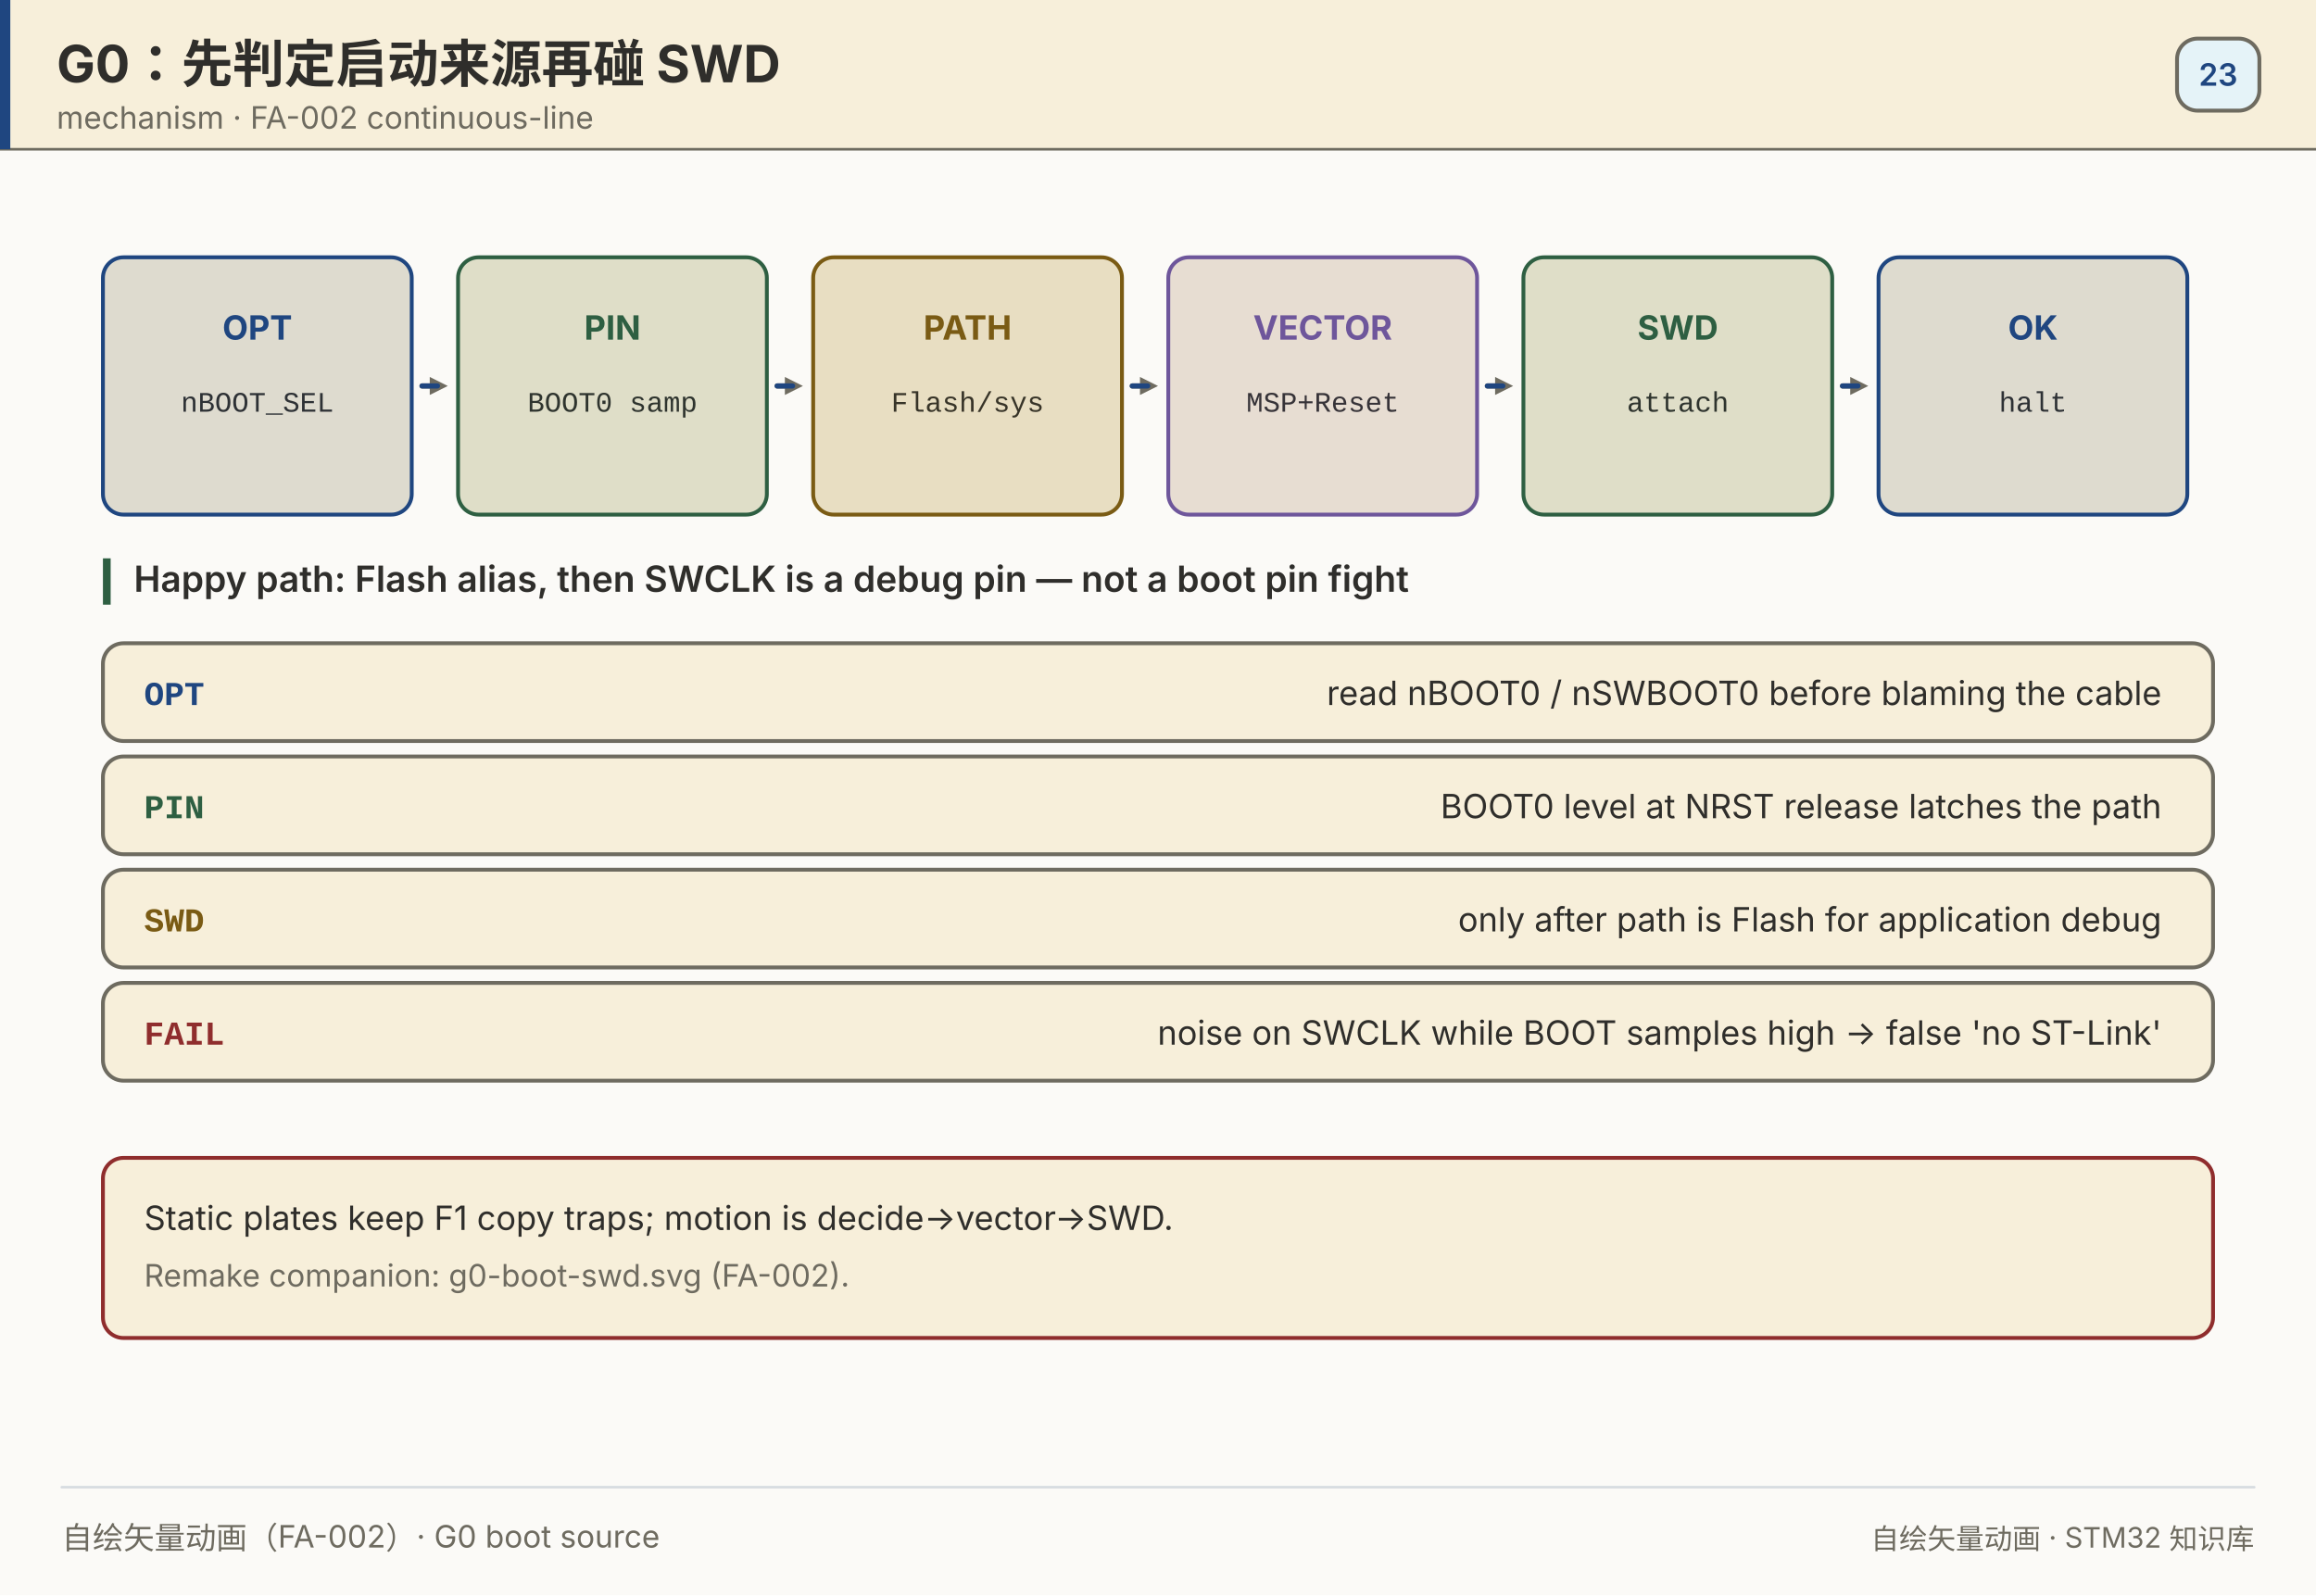
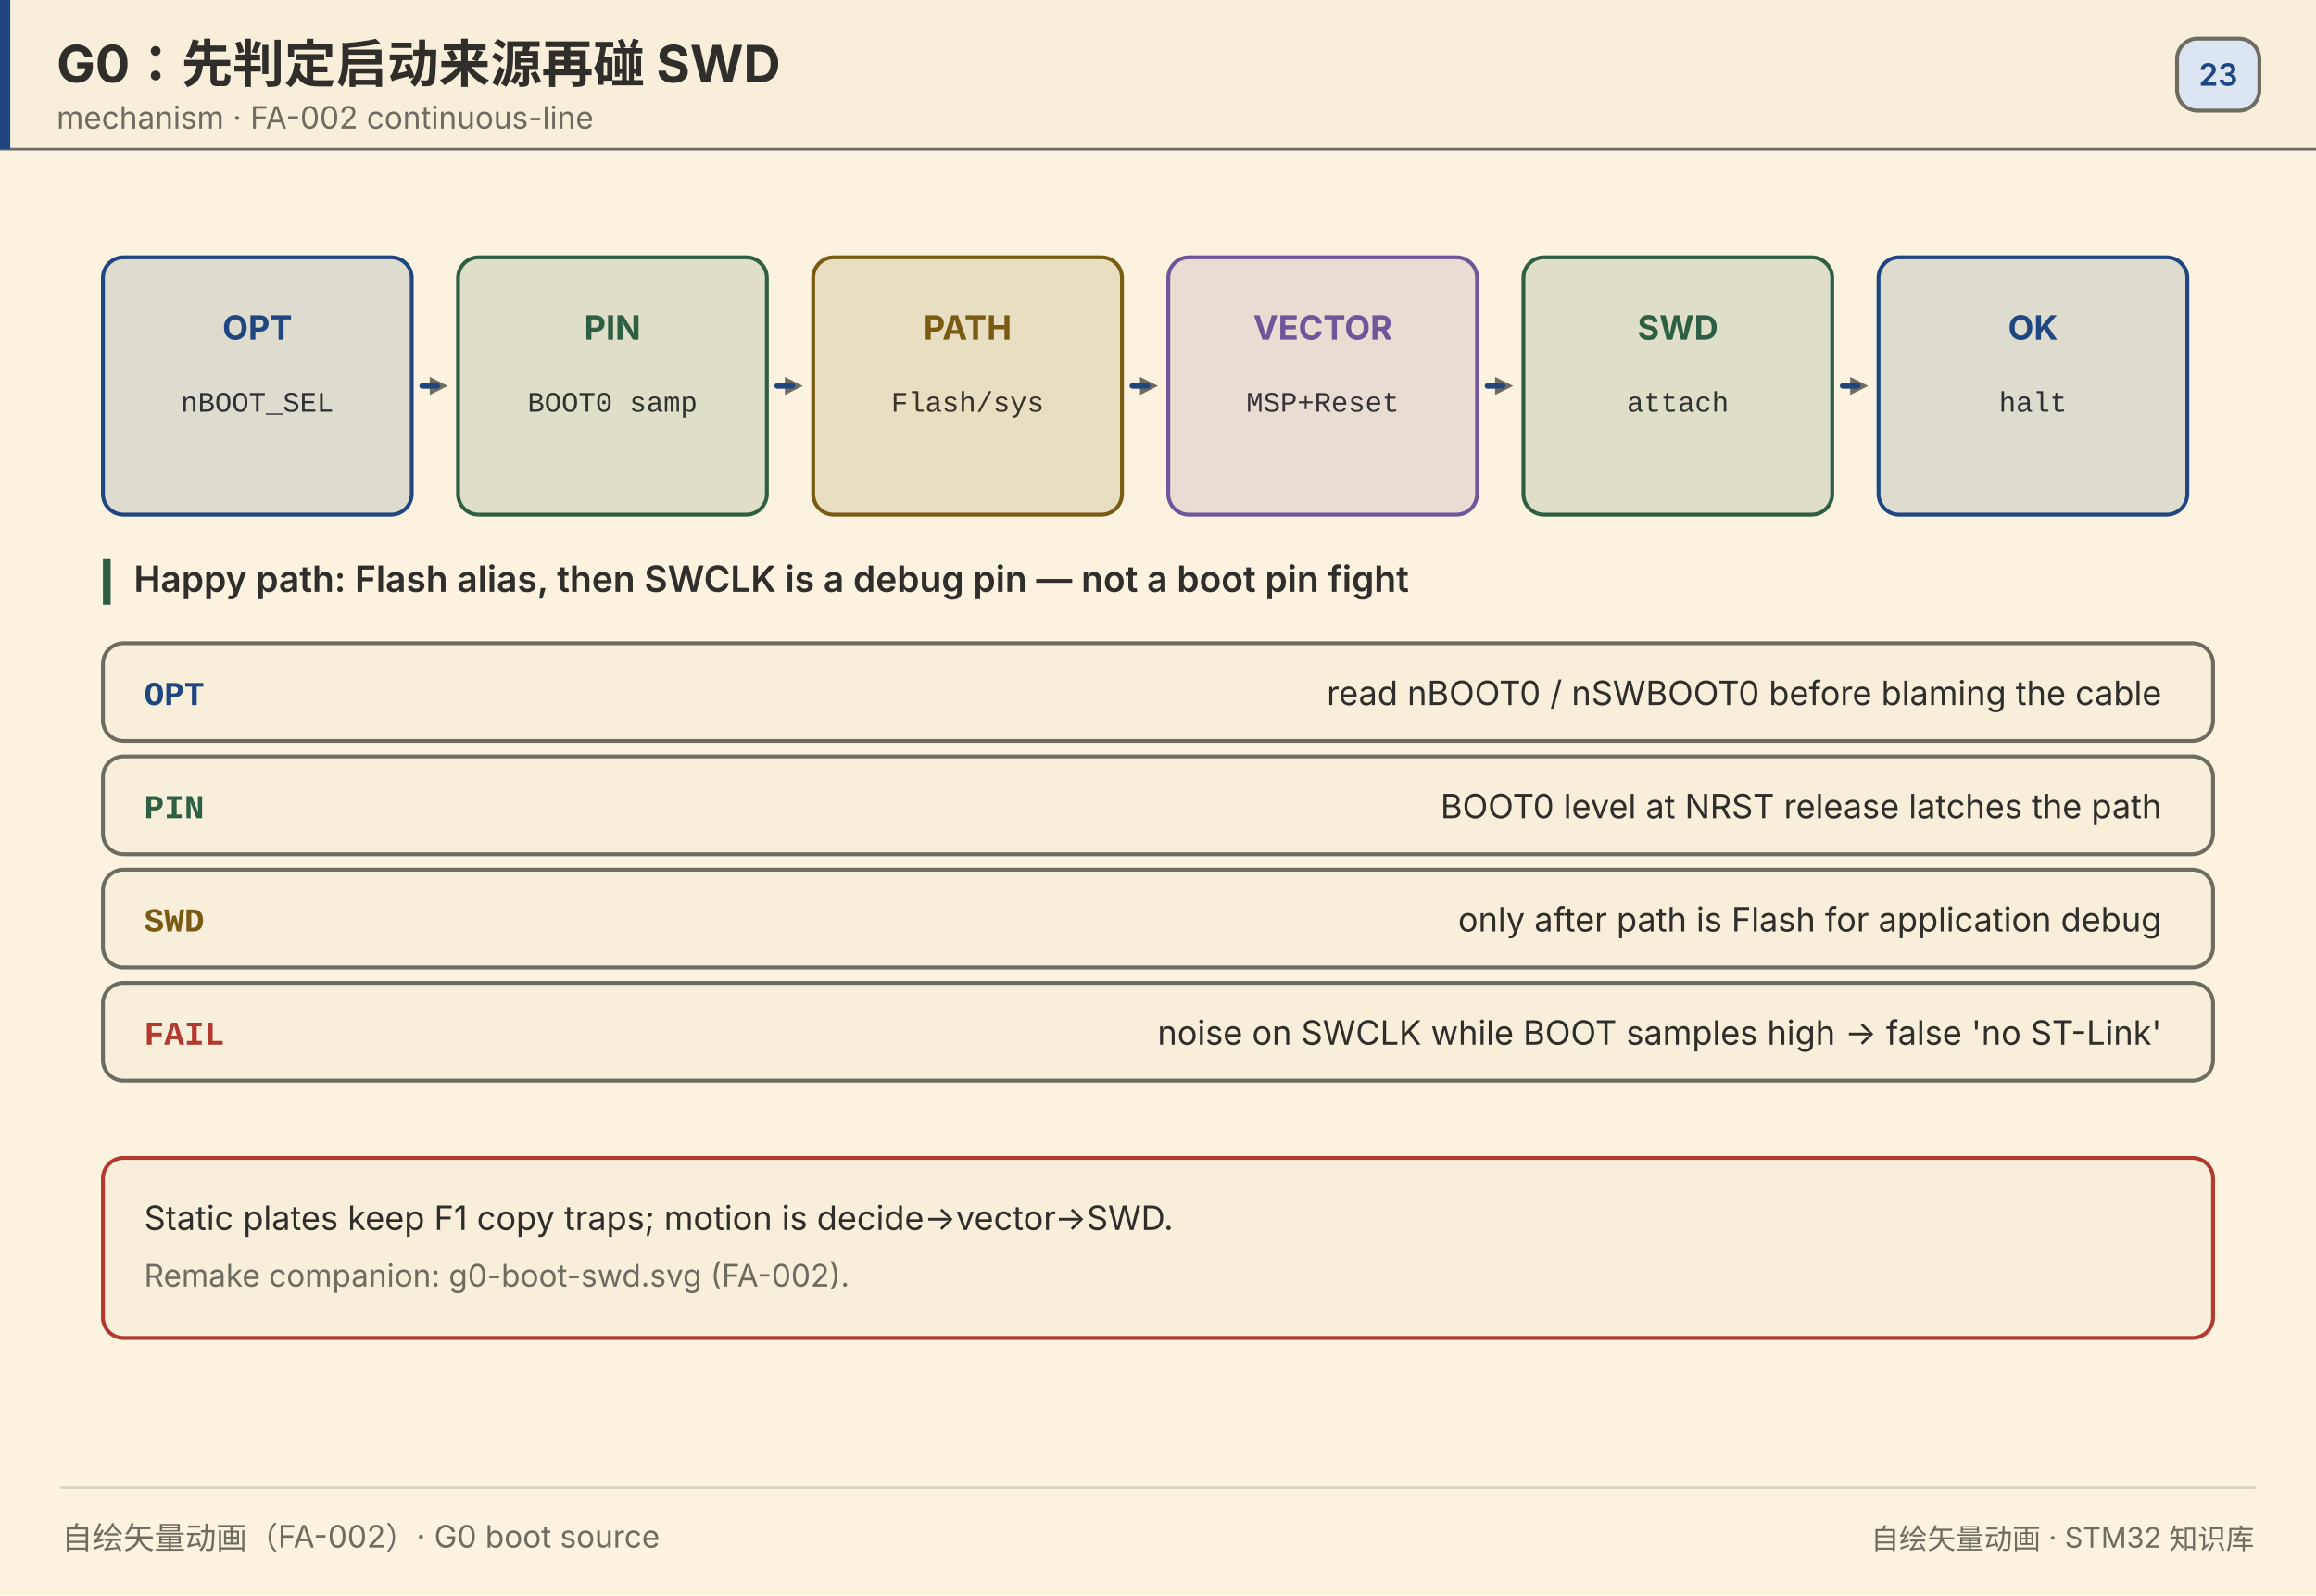
<svg xmlns="http://www.w3.org/2000/svg" width="900" height="620" viewBox="0 0 900 620" role="img" aria-label="G0 boot source decide">
  <style>

.f0{stroke-dasharray:6 12;animation:f0-flow 1.2s linear infinite;}@keyframes f0-flow{from{stroke-dashoffset:0}to{stroke-dashoffset:-18px}}

.f1{stroke-dasharray:6 12;animation:f1-flow 1.2s linear infinite;}@keyframes f1-flow{from{stroke-dashoffset:0}to{stroke-dashoffset:-18px}}

.f2{stroke-dasharray:6 12;animation:f2-flow 1.2s linear infinite;}@keyframes f2-flow{from{stroke-dashoffset:0}to{stroke-dashoffset:-18px}}

.f3{stroke-dasharray:6 12;animation:f3-flow 1.2s linear infinite;}@keyframes f3-flow{from{stroke-dashoffset:0}to{stroke-dashoffset:-18px}}

.f4{stroke-dasharray:6 12;animation:f4-flow 1.2s linear infinite;}@keyframes f4-flow{from{stroke-dashoffset:0}to{stroke-dashoffset:-18px}}
@keyframes s0-flash{0%,0.00%{opacity:0.06}0.25%,3.33%{opacity:0.35}3.58%,100%{opacity:0.06}}
.s0{animation:s0-flash 7.0s linear infinite;}
@keyframes s1-flash{0%,16.67%{opacity:0.06}16.92%,20.00%{opacity:0.35}20.25%,100%{opacity:0.06}}
.s1{animation:s1-flash 7.0s linear infinite;}
@keyframes s2-flash{0%,33.33%{opacity:0.06}33.58%,36.67%{opacity:0.35}36.92%,100%{opacity:0.06}}
.s2{animation:s2-flash 7.0s linear infinite;}
@keyframes s3-flash{0%,50.00%{opacity:0.06}50.25%,53.33%{opacity:0.35}53.58%,100%{opacity:0.06}}
.s3{animation:s3-flash 7.0s linear infinite;}
@keyframes s4-flash{0%,66.67%{opacity:0.06}66.92%,70.00%{opacity:0.35}70.25%,100%{opacity:0.06}}
.s4{animation:s4-flash 7.0s linear infinite;}
@keyframes s5-flash{0%,83.33%{opacity:0.06}83.58%,86.67%{opacity:0.35}86.92%,100%{opacity:0.06}}
.s5{animation:s5-flash 7.0s linear infinite;}
@media (prefers-reduced-motion: reduce){*{animation:none!important}}
@media (prefers-reduced-motion: reduce){*{animation:none!important}}
</style>
-   <rect x="0" y="0" width="900" height="620" fill="#fbfaf7" />
+   <rect x="0" y="0" width="900" height="620" fill="#FBF3DF" />
  <rect x="0" y="0" width="900" height="58" fill="#F7EFDA" opacity="1" />
  <line x1="0" y1="58" x2="900" y2="58" stroke="#6E6B60" stroke-width="1" stroke-linecap="round" opacity="1" />
  <rect x="0" y="0" width="4" height="58" fill="#1F4680" opacity="1" />
  <text x="22" y="32" font-size="20" fill="#2F2E2B" text-anchor="start" opacity="1" font-family="'PingFang SC','Hiragino Sans GB','Microsoft YaHei',system-ui,-apple-system,'Segoe UI',sans-serif" font-weight="700">G0：先判定启动来源再碰 SWD</text>
  <text x="22" y="50" font-size="12" fill="#6E6B60" text-anchor="start" opacity="1" font-family="'PingFang SC','Hiragino Sans GB','Microsoft YaHei',system-ui,-apple-system,'Segoe UI',sans-serif">mechanism · FA-002 continuous-line</text>
-   <rect x="846" y="15" width="32" height="28" fill="#e5f3f8" opacity="1" rx="8" stroke="#6E6B60" stroke-width="1.5" />
+   <rect x="846" y="15" width="32" height="28" fill="#DCE6F2" opacity="1" rx="8" stroke="#6E6B60" stroke-width="1.5" />
  <text x="862" y="33.32" font-size="12" fill="#1F4680" text-anchor="middle" opacity="1" font-family="'PingFang SC','Hiragino Sans GB','Microsoft YaHei',system-ui,-apple-system,'Segoe UI',sans-serif" font-weight="600">23</text>
  <rect x="40" y="100" width="120" height="100" fill="#F7EFDA" opacity="1" rx="8" stroke="#1F4680" stroke-width="1.5" />
  <text x="100" y="132" font-size="13" fill="#1F4680" text-anchor="middle" opacity="1" font-family="'PingFang SC','Hiragino Sans GB','Microsoft YaHei',system-ui,-apple-system,'Segoe UI',sans-serif" font-weight="700">OPT</text>
  <text x="100" y="160" font-size="11" fill="#2F2E2B" text-anchor="middle" opacity="1" font-family="ui-monospace,SFMono-Regular,'JetBrains Mono',Consolas,'Courier New',monospace">nBOOT_SEL</text>
  <rect x="40" y="100" width="120" height="100" fill="#1F4680" opacity="0.12" rx="8" class="s0" />
  <line x1="164" y1="150" x2="167" y2="150" stroke="#6E6B60" stroke-width="2" stroke-linecap="round" opacity="1" />
  <polygon points="174.00,150.00 167.00,153.50 167.00,146.50" fill="#6E6B60" opacity="1" />
  <line x1="164" y1="150" x2="174" y2="150" stroke="#1F4680" stroke-width="2" stroke-linecap="round" opacity="1" class="f0" />
  <rect x="178" y="100" width="120" height="100" fill="#F7EFDA" opacity="1" rx="8" stroke="#2E5F42" stroke-width="1.5" />
  <text x="238" y="132" font-size="13" fill="#2E5F42" text-anchor="middle" opacity="1" font-family="'PingFang SC','Hiragino Sans GB','Microsoft YaHei',system-ui,-apple-system,'Segoe UI',sans-serif" font-weight="700">PIN</text>
  <text x="238" y="160" font-size="11" fill="#2F2E2B" text-anchor="middle" opacity="1" font-family="ui-monospace,SFMono-Regular,'JetBrains Mono',Consolas,'Courier New',monospace">BOOT0 samp</text>
  <rect x="178" y="100" width="120" height="100" fill="#2E5F42" opacity="0.12" rx="8" class="s1" />
  <line x1="302" y1="150" x2="305" y2="150" stroke="#6E6B60" stroke-width="2" stroke-linecap="round" opacity="1" />
  <polygon points="312.00,150.00 305.00,153.50 305.00,146.50" fill="#6E6B60" opacity="1" />
  <line x1="302" y1="150" x2="312" y2="150" stroke="#1F4680" stroke-width="2" stroke-linecap="round" opacity="1" class="f1" />
  <rect x="316" y="100" width="120" height="100" fill="#F7EFDA" opacity="1" rx="8" stroke="#7A5B14" stroke-width="1.5" />
  <text x="376" y="132" font-size="13" fill="#7A5B14" text-anchor="middle" opacity="1" font-family="'PingFang SC','Hiragino Sans GB','Microsoft YaHei',system-ui,-apple-system,'Segoe UI',sans-serif" font-weight="700">PATH</text>
  <text x="376" y="160" font-size="11" fill="#2F2E2B" text-anchor="middle" opacity="1" font-family="ui-monospace,SFMono-Regular,'JetBrains Mono',Consolas,'Courier New',monospace">Flash/sys</text>
  <rect x="316" y="100" width="120" height="100" fill="#7A5B14" opacity="0.12" rx="8" class="s2" />
  <line x1="440" y1="150" x2="443" y2="150" stroke="#6E6B60" stroke-width="2" stroke-linecap="round" opacity="1" />
  <polygon points="450.00,150.00 443.00,153.50 443.00,146.50" fill="#6E6B60" opacity="1" />
  <line x1="440" y1="150" x2="450" y2="150" stroke="#1F4680" stroke-width="2" stroke-linecap="round" opacity="1" class="f2" />
  <rect x="454" y="100" width="120" height="100" fill="#F7EFDA" opacity="1" rx="8" stroke="#6E569B" stroke-width="1.5" />
  <text x="514" y="132" font-size="13" fill="#6E569B" text-anchor="middle" opacity="1" font-family="'PingFang SC','Hiragino Sans GB','Microsoft YaHei',system-ui,-apple-system,'Segoe UI',sans-serif" font-weight="700">VECTOR</text>
  <text x="514" y="160" font-size="11" fill="#2F2E2B" text-anchor="middle" opacity="1" font-family="ui-monospace,SFMono-Regular,'JetBrains Mono',Consolas,'Courier New',monospace">MSP+Reset</text>
  <rect x="454" y="100" width="120" height="100" fill="#6E569B" opacity="0.12" rx="8" class="s3" />
  <line x1="578" y1="150" x2="581" y2="150" stroke="#6E6B60" stroke-width="2" stroke-linecap="round" opacity="1" />
  <polygon points="588.00,150.00 581.00,153.50 581.00,146.50" fill="#6E6B60" opacity="1" />
  <line x1="578" y1="150" x2="588" y2="150" stroke="#1F4680" stroke-width="2" stroke-linecap="round" opacity="1" class="f3" />
  <rect x="592" y="100" width="120" height="100" fill="#F7EFDA" opacity="1" rx="8" stroke="#2E5F42" stroke-width="1.5" />
  <text x="652" y="132" font-size="13" fill="#2E5F42" text-anchor="middle" opacity="1" font-family="'PingFang SC','Hiragino Sans GB','Microsoft YaHei',system-ui,-apple-system,'Segoe UI',sans-serif" font-weight="700">SWD</text>
  <text x="652" y="160" font-size="11" fill="#2F2E2B" text-anchor="middle" opacity="1" font-family="ui-monospace,SFMono-Regular,'JetBrains Mono',Consolas,'Courier New',monospace">attach</text>
  <rect x="592" y="100" width="120" height="100" fill="#2E5F42" opacity="0.12" rx="8" class="s4" />
  <line x1="716" y1="150" x2="719" y2="150" stroke="#6E6B60" stroke-width="2" stroke-linecap="round" opacity="1" />
  <polygon points="726.00,150.00 719.00,153.50 719.00,146.50" fill="#6E6B60" opacity="1" />
  <line x1="716" y1="150" x2="726" y2="150" stroke="#1F4680" stroke-width="2" stroke-linecap="round" opacity="1" class="f4" />
  <rect x="730" y="100" width="120" height="100" fill="#F7EFDA" opacity="1" rx="8" stroke="#1F4680" stroke-width="1.5" />
  <text x="790" y="132" font-size="13" fill="#1F4680" text-anchor="middle" opacity="1" font-family="'PingFang SC','Hiragino Sans GB','Microsoft YaHei',system-ui,-apple-system,'Segoe UI',sans-serif" font-weight="700">OK</text>
  <text x="790" y="160" font-size="11" fill="#2F2E2B" text-anchor="middle" opacity="1" font-family="ui-monospace,SFMono-Regular,'JetBrains Mono',Consolas,'Courier New',monospace">halt</text>
  <rect x="730" y="100" width="120" height="100" fill="#1F4680" opacity="0.12" rx="8" class="s5" />
  <rect x="40" y="217" width="3" height="18" fill="#2E5F42" opacity="1" />
  <text x="52" y="230" font-size="14" fill="#2F2E2B" text-anchor="start" opacity="1" font-family="'PingFang SC','Hiragino Sans GB','Microsoft YaHei',system-ui,-apple-system,'Segoe UI',sans-serif" font-weight="600">Happy path: Flash alias, then SWCLK is a debug pin — not a boot pin fight</text>
  <rect x="40" y="250" width="820" height="38" fill="#F7EFDA" opacity="1" rx="8" stroke="#6E6B60" stroke-width="1.5" />
  <text x="56" y="274" font-size="13" fill="#1F4680" text-anchor="start" opacity="1" font-family="ui-monospace,SFMono-Regular,'JetBrains Mono',Consolas,'Courier New',monospace" font-weight="700">OPT</text>
  <text x="840" y="274" font-size="13" fill="#2F2E2B" text-anchor="end" opacity="1" font-family="'PingFang SC','Hiragino Sans GB','Microsoft YaHei',system-ui,-apple-system,'Segoe UI',sans-serif">read nBOOT0 / nSWBOOT0 before blaming the cable</text>
  <rect x="40" y="294" width="820" height="38" fill="#F7EFDA" opacity="1" rx="8" stroke="#6E6B60" stroke-width="1.5" />
  <text x="56" y="318" font-size="13" fill="#2E5F42" text-anchor="start" opacity="1" font-family="ui-monospace,SFMono-Regular,'JetBrains Mono',Consolas,'Courier New',monospace" font-weight="700">PIN</text>
  <text x="840" y="318" font-size="13" fill="#2F2E2B" text-anchor="end" opacity="1" font-family="'PingFang SC','Hiragino Sans GB','Microsoft YaHei',system-ui,-apple-system,'Segoe UI',sans-serif">BOOT0 level at NRST release latches the path</text>
  <rect x="40" y="338" width="820" height="38" fill="#F7EFDA" opacity="1" rx="8" stroke="#6E6B60" stroke-width="1.5" />
  <text x="56" y="362" font-size="13" fill="#7A5B14" text-anchor="start" opacity="1" font-family="ui-monospace,SFMono-Regular,'JetBrains Mono',Consolas,'Courier New',monospace" font-weight="700">SWD</text>
  <text x="840" y="362" font-size="13" fill="#2F2E2B" text-anchor="end" opacity="1" font-family="'PingFang SC','Hiragino Sans GB','Microsoft YaHei',system-ui,-apple-system,'Segoe UI',sans-serif">only after path is Flash for application debug</text>
  <rect x="40" y="382" width="820" height="38" fill="#F7EFDA" opacity="1" rx="8" stroke="#6E6B60" stroke-width="1.5" />
-   <text x="56" y="406" font-size="13" fill="#8f2d2d" text-anchor="start" opacity="1" font-family="ui-monospace,SFMono-Regular,'JetBrains Mono',Consolas,'Courier New',monospace" font-weight="700">FAIL</text>
+   <text x="56" y="406" font-size="13" fill="#B3392F" text-anchor="start" opacity="1" font-family="ui-monospace,SFMono-Regular,'JetBrains Mono',Consolas,'Courier New',monospace" font-weight="700">FAIL</text>
  <text x="840" y="406" font-size="13" fill="#2F2E2B" text-anchor="end" opacity="1" font-family="'PingFang SC','Hiragino Sans GB','Microsoft YaHei',system-ui,-apple-system,'Segoe UI',sans-serif">noise on SWCLK while BOOT samples high → false 'no ST-Link'</text>
-   <rect x="40" y="450" width="820" height="70" fill="#F7EFDA" opacity="1" rx="8" stroke="#8f2d2d" stroke-width="1.5" />
+   <rect x="40" y="450" width="820" height="70" fill="#F7EFDA" opacity="1" rx="8" stroke="#B3392F" stroke-width="1.5" />
  <text x="56" y="478" font-size="13" fill="#2F2E2B" text-anchor="start" opacity="1" font-family="'PingFang SC','Hiragino Sans GB','Microsoft YaHei',system-ui,-apple-system,'Segoe UI',sans-serif">Static plates keep F1 copy traps; motion is decide→vector→SWD.</text>
  <text x="56" y="500" font-size="12" fill="#6E6B60" text-anchor="start" opacity="1" font-family="'PingFang SC','Hiragino Sans GB','Microsoft YaHei',system-ui,-apple-system,'Segoe UI',sans-serif">Remake companion: g0-boot-swd.svg (FA-002).</text>
-   <line x1="24" y1="578" x2="876" y2="578" stroke="#d7dce1" stroke-width="1" stroke-linecap="round" opacity="1" />
+   <line x1="24" y1="578" x2="876" y2="578" stroke="#D8D2C0" stroke-width="1" stroke-linecap="round" opacity="1" />
  <text x="24" y="602" font-size="12" fill="#6E6B60" text-anchor="start" opacity="1" font-family="'PingFang SC','Hiragino Sans GB','Microsoft YaHei',system-ui,-apple-system,'Segoe UI',sans-serif">自绘矢量动画（FA-002）· G0 boot source</text>
  <text x="876" y="602" font-size="11" fill="#6E6B60" text-anchor="end" opacity="1" font-family="'PingFang SC','Hiragino Sans GB','Microsoft YaHei',system-ui,-apple-system,'Segoe UI',sans-serif">自绘矢量动画 · STM32 知识库</text>
</svg>
